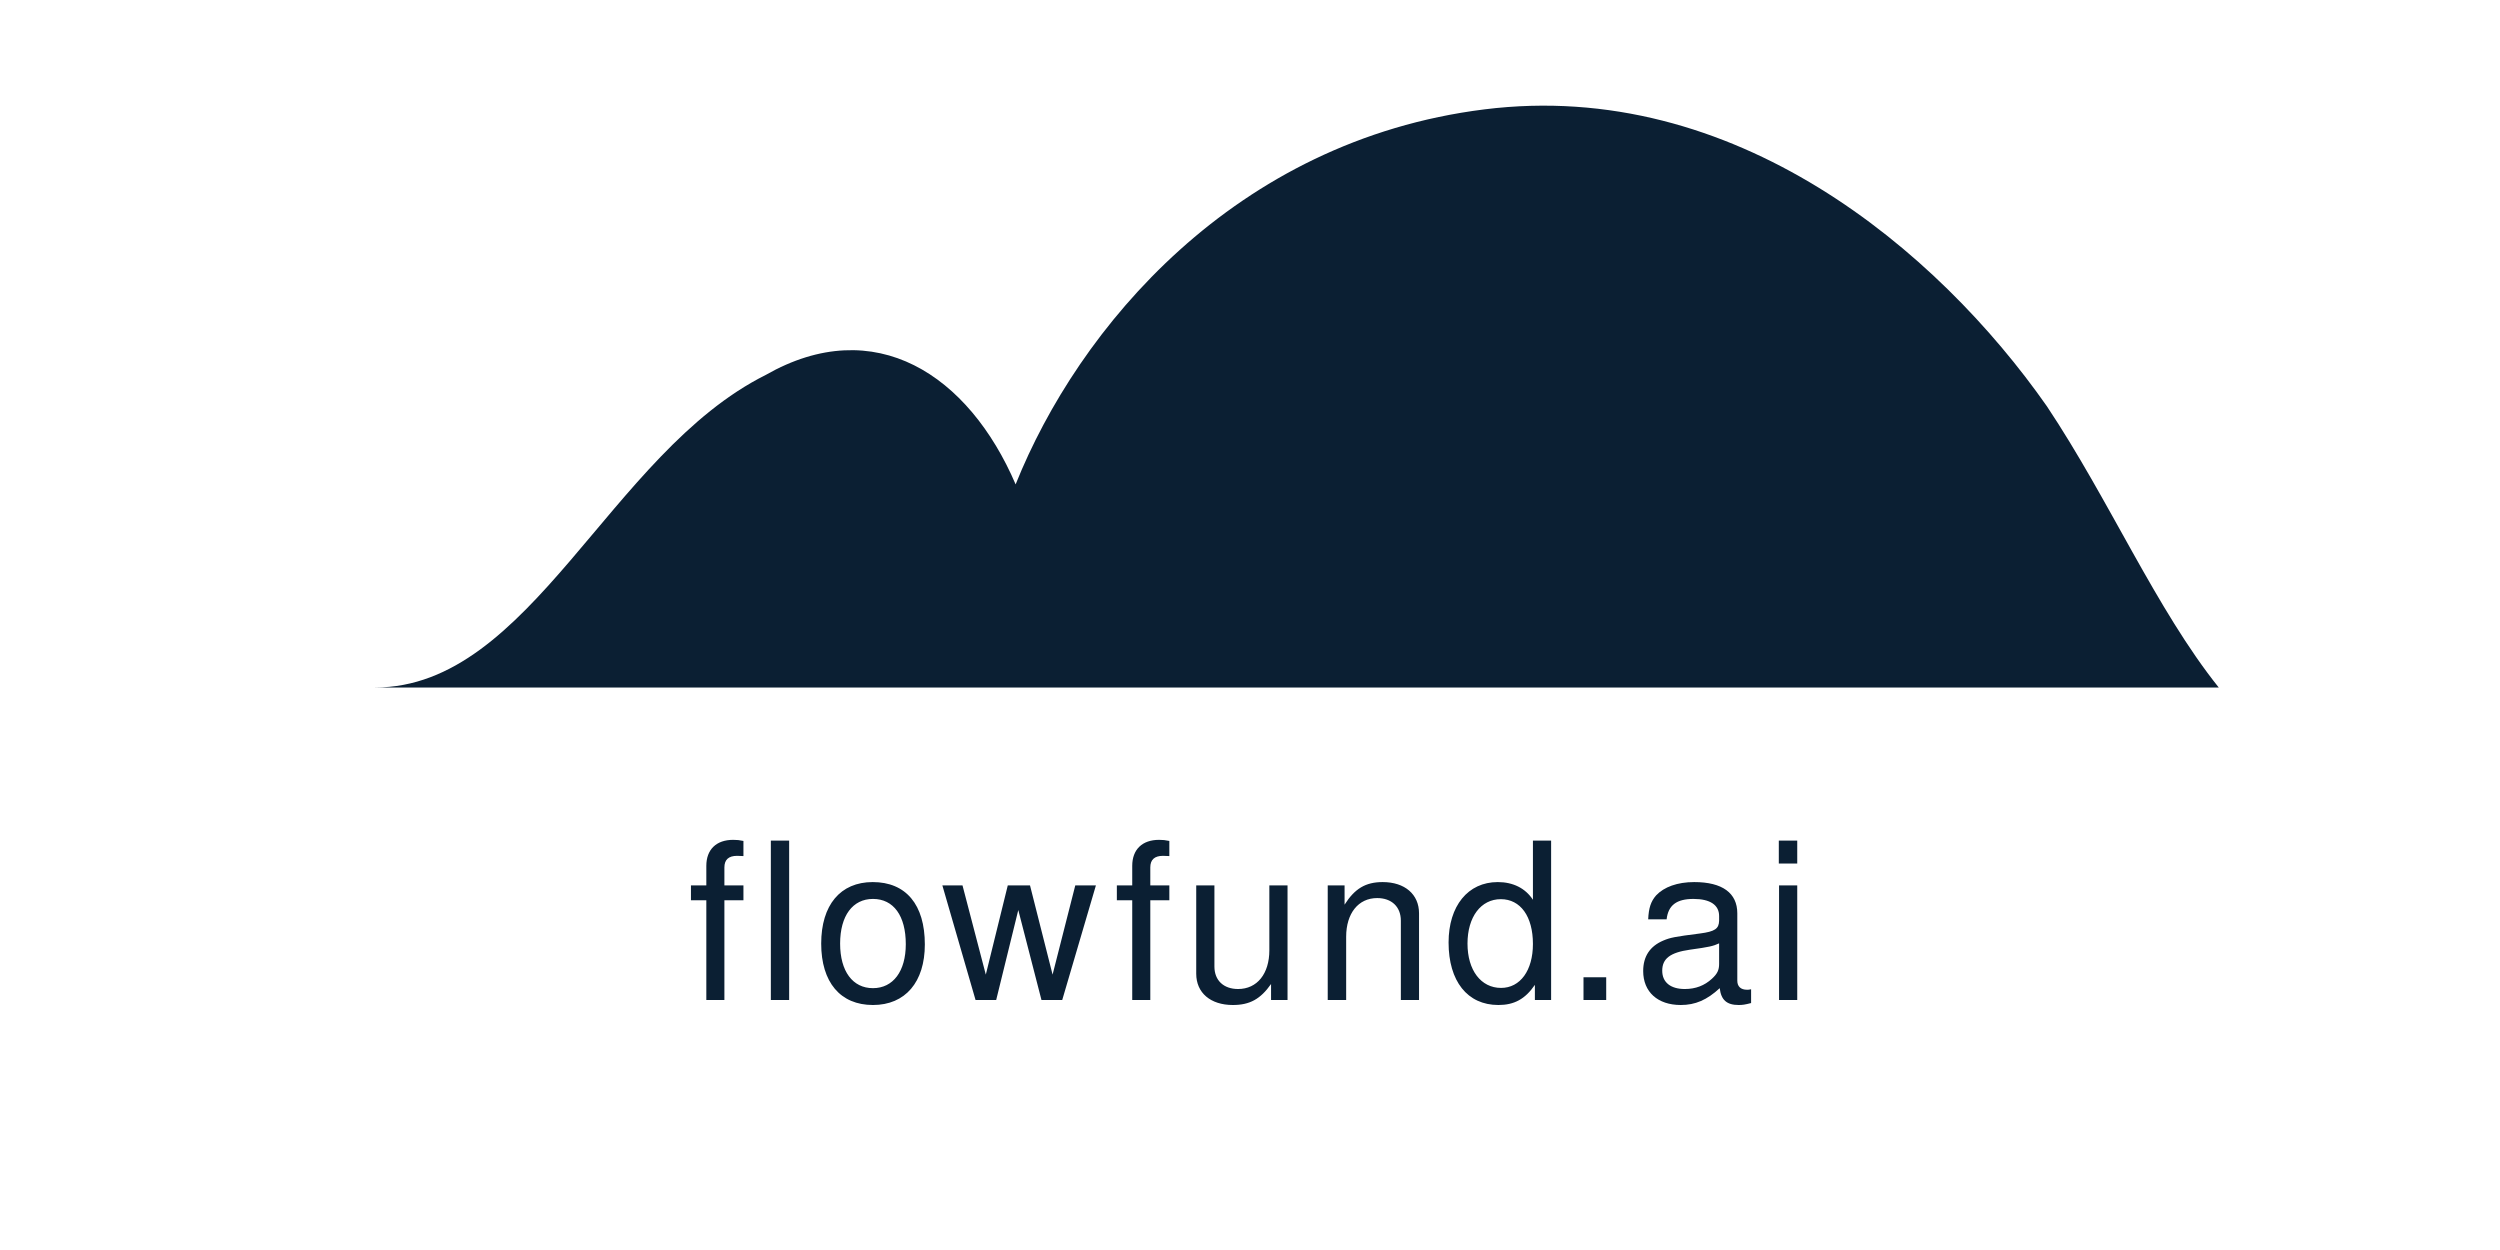
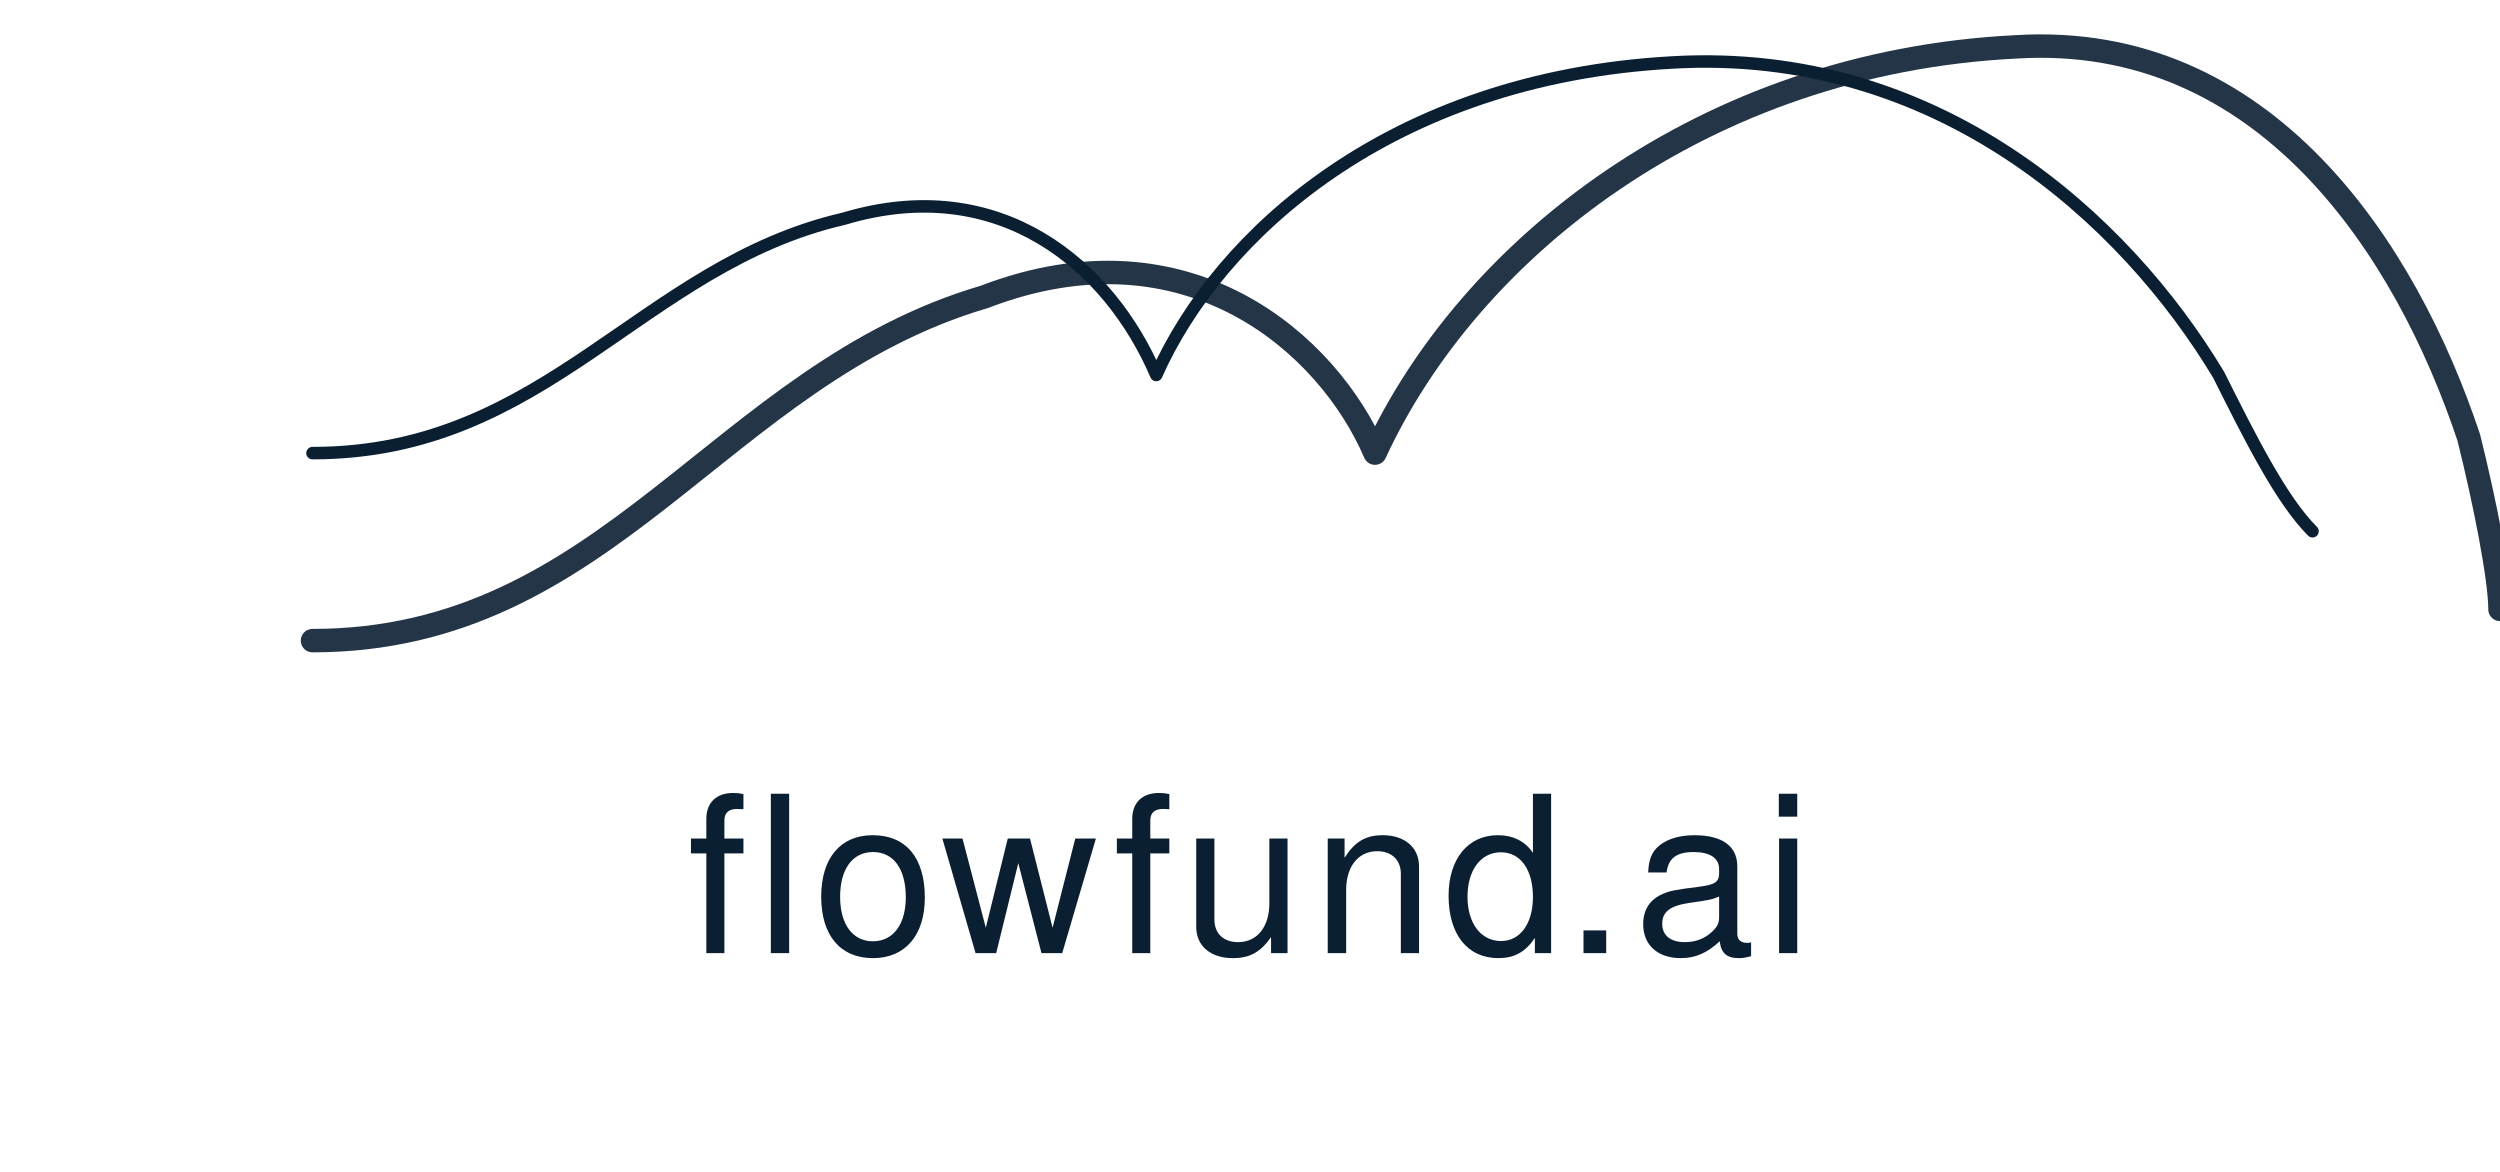
- <svg xmlns="http://www.w3.org/2000/svg" viewBox="0 0 320 160" role="img" aria-label="flowfund.ai">
-   <path fill="#0B1F33" d="M48 88        C68 88 78 58 98 48        C112 40 124 48 130 62        C138 42 158 18 190 14        C222 10 248 32 262 52        C270 64 276 78 284 88        L48 88 Z" />
-   <text x="160" y="128" text-anchor="middle" fill="#0B1F33" font-family="'Outfit', 'Helvetica Neue', Helvetica, Arial, sans-serif" font-size="28" font-weight="500" letter-spacing="0.04em">flowfund<tspan opacity="0.5" font-weight="400">.ai</tspan>
+ <svg xmlns="http://www.w3.org/2000/svg" viewBox="0 0 320 150" role="img" aria-label="flowfund.ai">
+   <g fill="none" stroke="#0B1F33" stroke-linecap="round" stroke-linejoin="round">
+     <path stroke-width="1.6" d="M40 58 C70 58 82 34 108 28 C128 22 142 34 148 48 C156 30 178 10 214 8 C248 6 272 28 284 48 C288 56 292 64 296 68" />
+     <path stroke-width="3.0" opacity="0.9" d="M40 82 C78 82 92 48 126 38 C152 28 170 44 176 58 C188 32 218 8 258 6 C290 4 308 32 316 56 C318 64 320 74 320 78" />
+   </g>
+   <text x="160" y="122" text-anchor="middle" fill="#0B1F33" font-family="'Outfit', 'Helvetica Neue', Helvetica, Arial, sans-serif" font-size="28" font-weight="500" letter-spacing="0.04em">flowfund<tspan opacity="0.5" font-weight="400">.ai</tspan>
  </text>
</svg>
